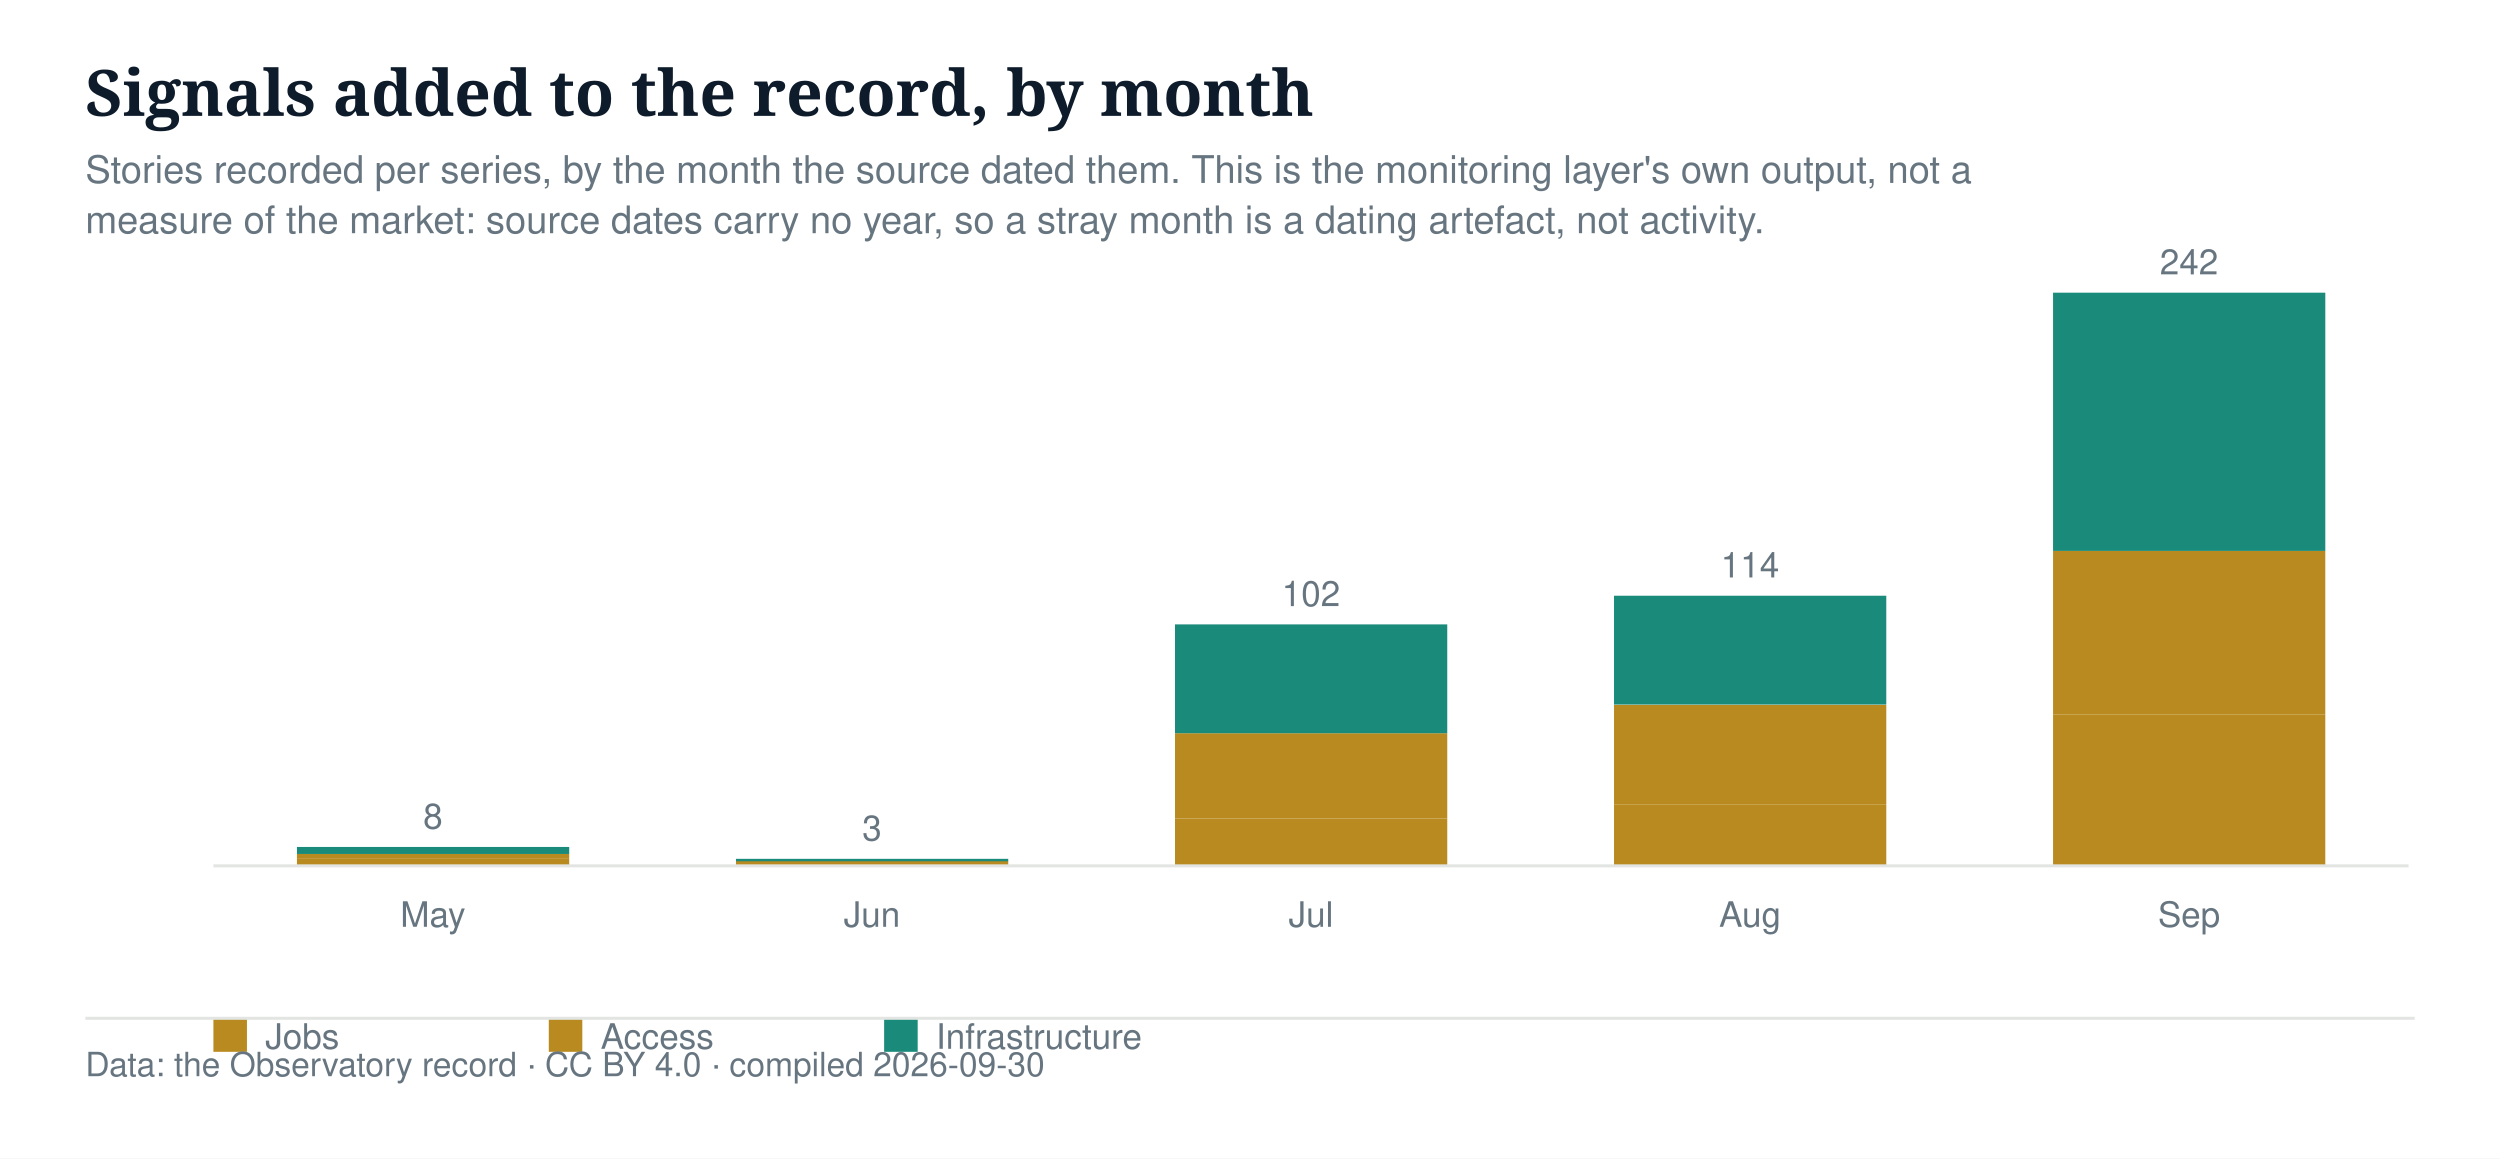
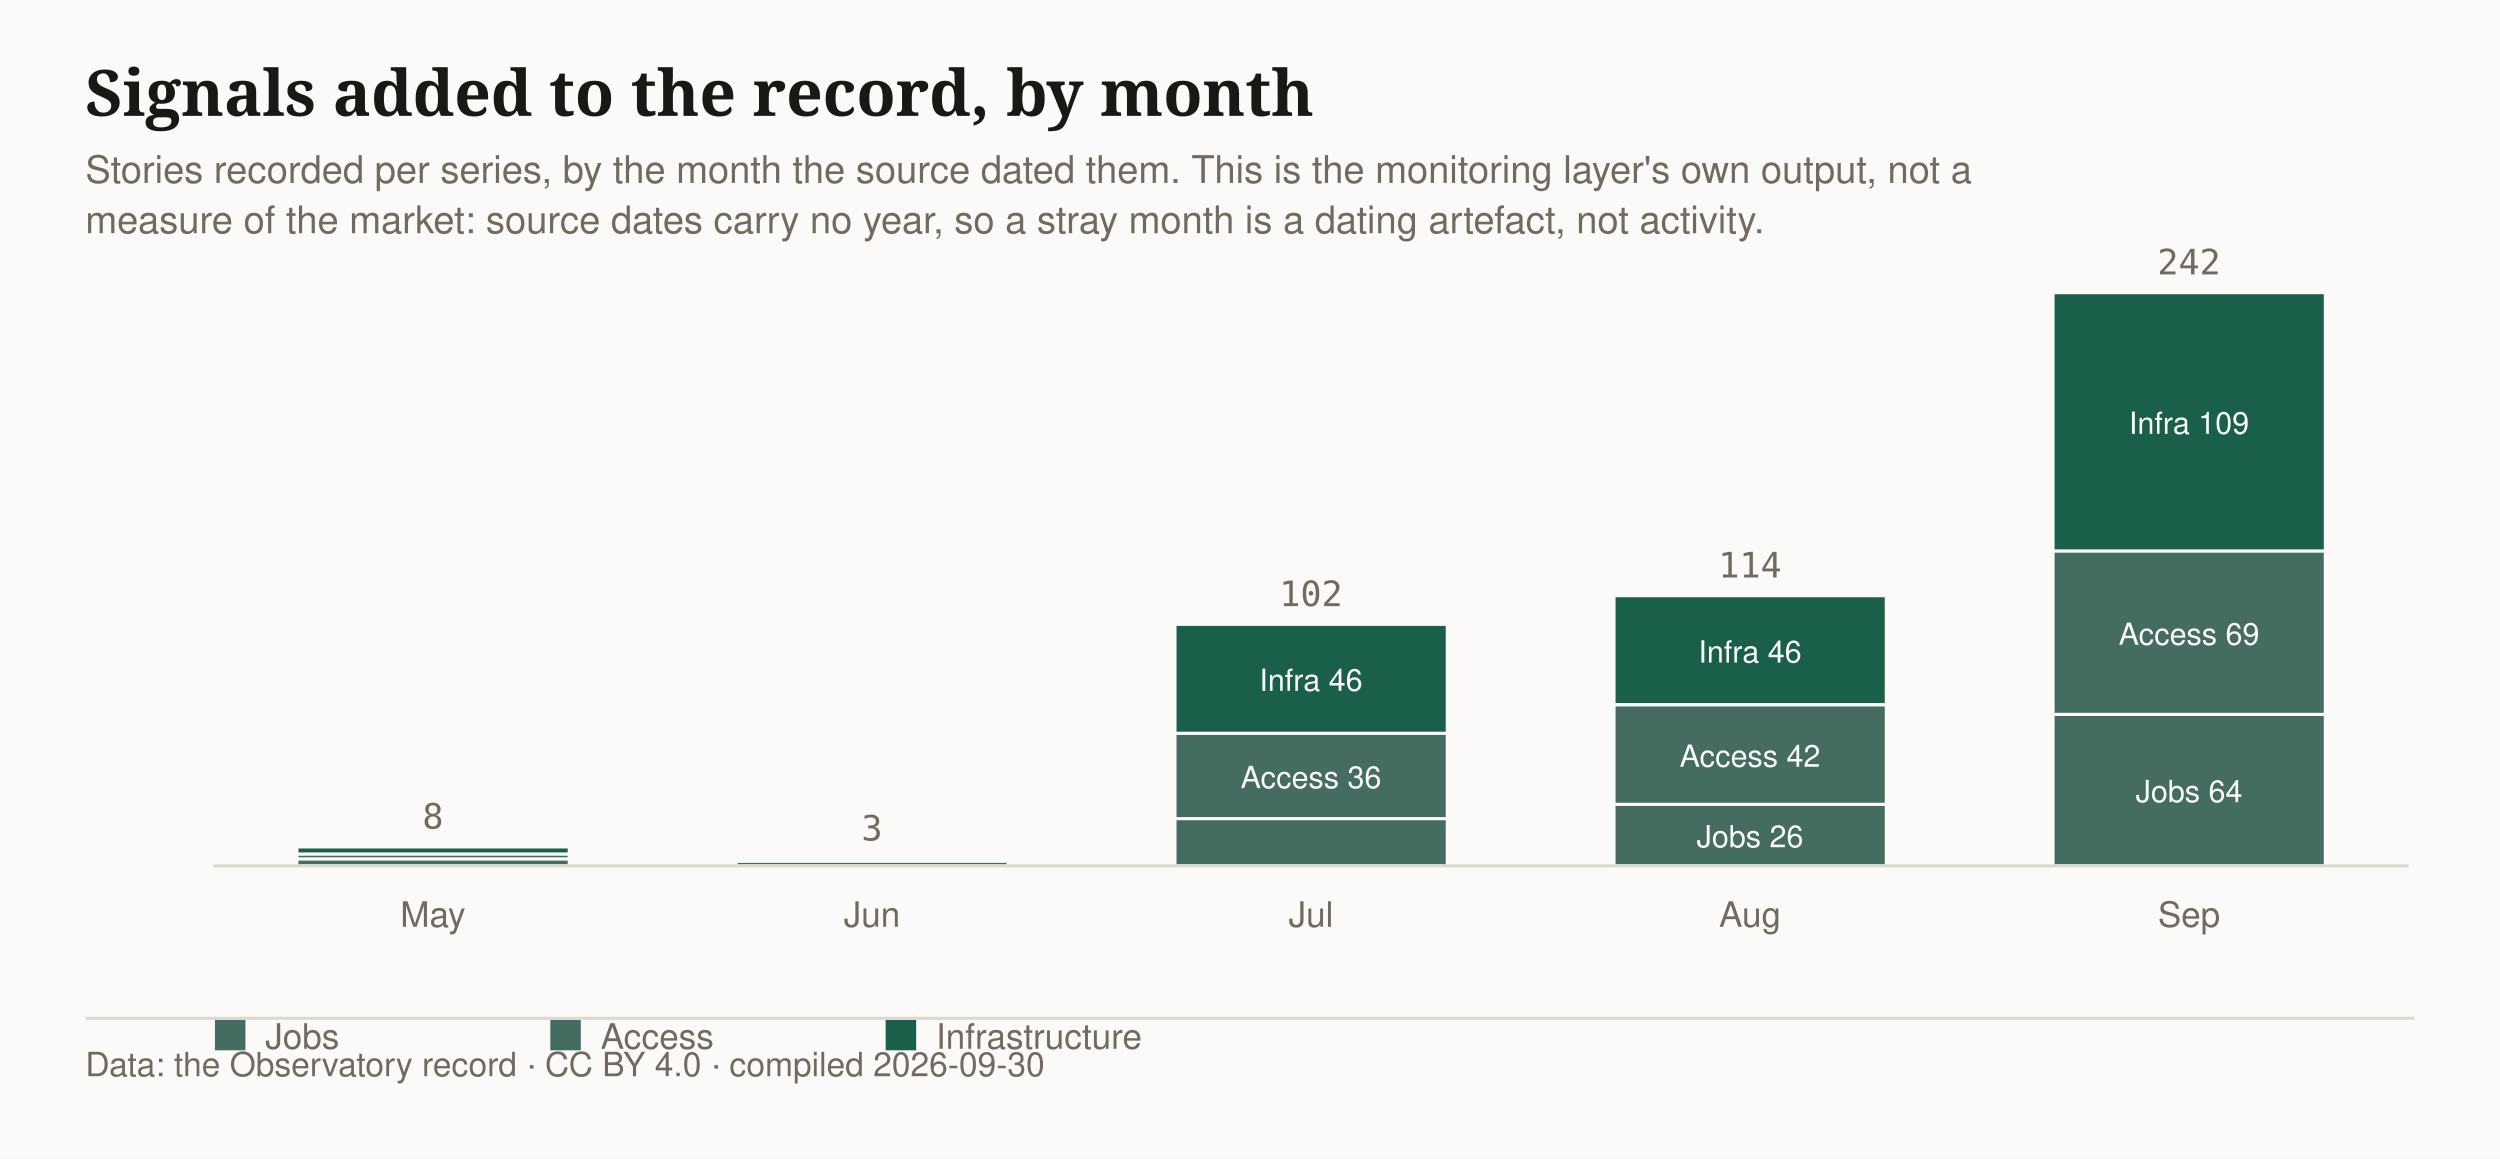
<svg xmlns="http://www.w3.org/2000/svg" viewBox="0 0 820 380" width="820" height="380" role="img" aria-label="Signals added to the record by month and series: May 8, Jun 3, Jul 102, Aug 114, Sep 242. This measures the monitoring layer, not the market.">
-   <rect width="820" height="380" fill="#FFFFFF" />
-   <text x="28" y="38" font-family="'Source Serif 4',Georgia,serif" font-size="21" font-weight="600" fill="#0D1B2A">Signals added to the record, by month</text>
-   <text x="28" y="60.0" font-family="IBM Plex Sans,-apple-system,'Segoe UI',Helvetica,Arial,sans-serif" font-size="12.5" fill="#66757F">Stories recorded per series, by the month the source dated them. This is the monitoring layer's own output, not a</text>
-   <text x="28" y="76.5" font-family="IBM Plex Sans,-apple-system,'Segoe UI',Helvetica,Arial,sans-serif" font-size="12.5" fill="#66757F">measure of the market: source dates carry no year, so a stray month is a dating artefact, not activity.</text>
-   <rect x="97.4" y="281.7" width="89.3" height="2.3" fill="#B98A1F" />
-   <rect x="97.4" y="280.1" width="89.3" height="1.6" fill="#B98A1F" />
-   <rect x="97.4" y="277.8" width="89.3" height="2.3" fill="#1A8A7A" />
-   <text x="142.0" y="271.8" text-anchor="middle" font-family="IBM Plex Sans,-apple-system,'Segoe UI',Helvetica,Arial,sans-serif" font-size="11.5" fill="#66757F">8</text>
-   <text x="142.0" y="304" text-anchor="middle" font-family="IBM Plex Sans,-apple-system,'Segoe UI',Helvetica,Arial,sans-serif" font-size="11.5" fill="#66757F">May</text>
-   <rect x="241.4" y="282.4" width="89.3" height="1.6" fill="#B98A1F" />
-   <rect x="241.4" y="281.7" width="89.3" height="0.8" fill="#1A8A7A" />
-   <text x="286.0" y="275.7" text-anchor="middle" font-family="IBM Plex Sans,-apple-system,'Segoe UI',Helvetica,Arial,sans-serif" font-size="11.5" fill="#66757F">3</text>
-   <text x="286.0" y="304" text-anchor="middle" font-family="IBM Plex Sans,-apple-system,'Segoe UI',Helvetica,Arial,sans-serif" font-size="11.5" fill="#66757F">Jun</text>
-   <rect x="385.4" y="268.5" width="89.3" height="15.5" fill="#B98A1F" />
-   <rect x="385.4" y="240.5" width="89.3" height="28.0" fill="#B98A1F" />
-   <rect x="385.4" y="204.8" width="89.3" height="35.7" fill="#1A8A7A" />
-   <text x="430.0" y="198.8" text-anchor="middle" font-family="IBM Plex Sans,-apple-system,'Segoe UI',Helvetica,Arial,sans-serif" font-size="11.5" fill="#66757F">102</text>
-   <text x="430.0" y="304" text-anchor="middle" font-family="IBM Plex Sans,-apple-system,'Segoe UI',Helvetica,Arial,sans-serif" font-size="11.5" fill="#66757F">Jul</text>
-   <rect x="529.4" y="263.8" width="89.3" height="20.2" fill="#B98A1F" />
-   <rect x="529.4" y="231.2" width="89.3" height="32.6" fill="#B98A1F" />
-   <rect x="529.4" y="195.4" width="89.3" height="35.7" fill="#1A8A7A" />
-   <text x="574.0" y="189.4" text-anchor="middle" font-family="IBM Plex Sans,-apple-system,'Segoe UI',Helvetica,Arial,sans-serif" font-size="11.5" fill="#66757F">114</text>
-   <text x="574.0" y="304" text-anchor="middle" font-family="IBM Plex Sans,-apple-system,'Segoe UI',Helvetica,Arial,sans-serif" font-size="11.5" fill="#66757F">Aug</text>
-   <rect x="673.4" y="234.3" width="89.3" height="49.7" fill="#B98A1F" />
-   <rect x="673.4" y="180.7" width="89.3" height="53.6" fill="#B98A1F" />
-   <rect x="673.4" y="96.0" width="89.3" height="84.7" fill="#1A8A7A" />
-   <text x="718.0" y="90.0" text-anchor="middle" font-family="IBM Plex Sans,-apple-system,'Segoe UI',Helvetica,Arial,sans-serif" font-size="11.5" fill="#66757F">242</text>
-   <text x="718.0" y="304" text-anchor="middle" font-family="IBM Plex Sans,-apple-system,'Segoe UI',Helvetica,Arial,sans-serif" font-size="11.5" fill="#66757F">Sep</text>
-   <line x1="70" y1="284" x2="790" y2="284" stroke="#E2E5E2" />
-   <rect x="70" y="334" width="11" height="11" fill="#B98A1F" />
-   <text x="87" y="344" font-family="IBM Plex Sans,-apple-system,'Segoe UI',Helvetica,Arial,sans-serif" font-size="11.5" fill="#66757F">Jobs</text>
-   <rect x="180" y="334" width="11" height="11" fill="#B98A1F" />
-   <text x="197" y="344" font-family="IBM Plex Sans,-apple-system,'Segoe UI',Helvetica,Arial,sans-serif" font-size="11.5" fill="#66757F">Access</text>
-   <rect x="290" y="334" width="11" height="11" fill="#1A8A7A" />
-   <text x="307" y="344" font-family="IBM Plex Sans,-apple-system,'Segoe UI',Helvetica,Arial,sans-serif" font-size="11.5" fill="#66757F">Infrastructure</text>
-   <line x1="28" y1="334" x2="792" y2="334" stroke="#E2E5E2" />
-   <text x="28" y="353" font-family="IBM Plex Sans,-apple-system,'Segoe UI',Helvetica,Arial,sans-serif" font-size="11" fill="#66757F">Data: the Observatory record · CC BY 4.0 · compiled 2026-09-30</text>
+   <defs>
+     <pattern id="status-proposal" width="6" height="6" patternUnits="userSpaceOnUse">
+       <path d="M0 6L6 0" stroke="#756342" stroke-width="1" />
+     </pattern>
+   </defs>
+   <rect width="820" height="380" fill="#fbfaf8" />
+   <text x="28" y="38" font-family="'Source Serif 4',Georgia,serif" font-size="21" font-weight="600" fill="#1a1815" style="font-variant-numeric:tabular-nums lining-nums">Signals added to the record, by month</text>
+   <text x="28" y="60.0" font-family="IBM Plex Sans,-apple-system,'Segoe UI',Helvetica,Arial,sans-serif" font-size="12.5" fill="#706a61" style="font-variant-numeric:tabular-nums lining-nums">Stories recorded per series, by the month the source dated them. This is the monitoring layer's own output, not a</text>
+   <text x="28" y="76.5" font-family="IBM Plex Sans,-apple-system,'Segoe UI',Helvetica,Arial,sans-serif" font-size="12.5" fill="#706a61" style="font-variant-numeric:tabular-nums lining-nums">measure of the market: source dates carry no year, so a stray month is a dating artefact, not activity.</text>
+   <rect x="97.4" y="281.7" width="89.3" height="2.3" fill="#456c60" data-status="measured" stroke="#fbfaf8" stroke-width="1" />
+   <rect x="97.4" y="280.1" width="89.3" height="1.6" fill="#456c60" data-status="measured" stroke="#fbfaf8" stroke-width="1" />
+   <rect x="97.4" y="277.8" width="89.3" height="2.3" fill="#1a5f4a" data-status="measured" stroke="#fbfaf8" stroke-width="1" />
+   <text x="142.0" y="271.8" text-anchor="middle" font-family="'IBM Plex Mono',Consolas,monospace" font-size="11.5" fill="#706a61" style="font-variant-numeric:tabular-nums lining-nums">8</text>
+   <text x="142.0" y="304" text-anchor="middle" font-family="IBM Plex Sans,-apple-system,'Segoe UI',Helvetica,Arial,sans-serif" font-size="11.5" fill="#706a61" style="font-variant-numeric:tabular-nums lining-nums">May</text>
+   <rect x="241.4" y="282.4" width="89.3" height="1.6" fill="#456c60" data-status="measured" stroke="#fbfaf8" stroke-width="1" />
+   <rect x="241.4" y="281.7" width="89.3" height="0.8" fill="#1a5f4a" data-status="measured" stroke="#fbfaf8" stroke-width="1" />
+   <text x="286.0" y="275.7" text-anchor="middle" font-family="'IBM Plex Mono',Consolas,monospace" font-size="11.5" fill="#706a61" style="font-variant-numeric:tabular-nums lining-nums">3</text>
+   <text x="286.0" y="304" text-anchor="middle" font-family="IBM Plex Sans,-apple-system,'Segoe UI',Helvetica,Arial,sans-serif" font-size="11.5" fill="#706a61" style="font-variant-numeric:tabular-nums lining-nums">Jun</text>
+   <rect x="385.4" y="268.5" width="89.3" height="15.5" fill="#456c60" data-status="measured" stroke="#fbfaf8" stroke-width="1" />
+   <rect x="385.4" y="240.5" width="89.3" height="28.0" fill="#456c60" data-status="measured" stroke="#fbfaf8" stroke-width="1" />
+   <text x="430.0" y="258.5" text-anchor="middle" font-family="IBM Plex Sans,-apple-system,'Segoe UI',Helvetica,Arial,sans-serif" font-size="10" fill="#fbfaf8" style="font-variant-numeric:tabular-nums lining-nums">Access 36</text>
+   <rect x="385.4" y="204.8" width="89.3" height="35.7" fill="#1a5f4a" data-status="measured" stroke="#fbfaf8" stroke-width="1" />
+   <text x="430.0" y="226.6" text-anchor="middle" font-family="IBM Plex Sans,-apple-system,'Segoe UI',Helvetica,Arial,sans-serif" font-size="10" fill="#fbfaf8" style="font-variant-numeric:tabular-nums lining-nums">Infra 46</text>
+   <text x="430.0" y="198.8" text-anchor="middle" font-family="'IBM Plex Mono',Consolas,monospace" font-size="11.5" fill="#706a61" style="font-variant-numeric:tabular-nums lining-nums">102</text>
+   <text x="430.0" y="304" text-anchor="middle" font-family="IBM Plex Sans,-apple-system,'Segoe UI',Helvetica,Arial,sans-serif" font-size="11.5" fill="#706a61" style="font-variant-numeric:tabular-nums lining-nums">Jul</text>
+   <rect x="529.4" y="263.8" width="89.3" height="20.2" fill="#456c60" data-status="measured" stroke="#fbfaf8" stroke-width="1" />
+   <text x="574.0" y="277.9" text-anchor="middle" font-family="IBM Plex Sans,-apple-system,'Segoe UI',Helvetica,Arial,sans-serif" font-size="10" fill="#fbfaf8" style="font-variant-numeric:tabular-nums lining-nums">Jobs 26</text>
+   <rect x="529.4" y="231.2" width="89.3" height="32.6" fill="#456c60" data-status="measured" stroke="#fbfaf8" stroke-width="1" />
+   <text x="574.0" y="251.5" text-anchor="middle" font-family="IBM Plex Sans,-apple-system,'Segoe UI',Helvetica,Arial,sans-serif" font-size="10" fill="#fbfaf8" style="font-variant-numeric:tabular-nums lining-nums">Access 42</text>
+   <rect x="529.4" y="195.4" width="89.3" height="35.7" fill="#1a5f4a" data-status="measured" stroke="#fbfaf8" stroke-width="1" />
+   <text x="574.0" y="217.3" text-anchor="middle" font-family="IBM Plex Sans,-apple-system,'Segoe UI',Helvetica,Arial,sans-serif" font-size="10" fill="#fbfaf8" style="font-variant-numeric:tabular-nums lining-nums">Infra 46</text>
+   <text x="574.0" y="189.4" text-anchor="middle" font-family="'IBM Plex Mono',Consolas,monospace" font-size="11.5" fill="#706a61" style="font-variant-numeric:tabular-nums lining-nums">114</text>
+   <text x="574.0" y="304" text-anchor="middle" font-family="IBM Plex Sans,-apple-system,'Segoe UI',Helvetica,Arial,sans-serif" font-size="11.5" fill="#706a61" style="font-variant-numeric:tabular-nums lining-nums">Aug</text>
+   <rect x="673.4" y="234.3" width="89.3" height="49.7" fill="#456c60" data-status="measured" stroke="#fbfaf8" stroke-width="1" />
+   <text x="718.0" y="263.1" text-anchor="middle" font-family="IBM Plex Sans,-apple-system,'Segoe UI',Helvetica,Arial,sans-serif" font-size="10" fill="#fbfaf8" style="font-variant-numeric:tabular-nums lining-nums">Jobs 64</text>
+   <rect x="673.4" y="180.7" width="89.3" height="53.6" fill="#456c60" data-status="measured" stroke="#fbfaf8" stroke-width="1" />
+   <text x="718.0" y="211.5" text-anchor="middle" font-family="IBM Plex Sans,-apple-system,'Segoe UI',Helvetica,Arial,sans-serif" font-size="10" fill="#fbfaf8" style="font-variant-numeric:tabular-nums lining-nums">Access 69</text>
+   <rect x="673.4" y="96.0" width="89.3" height="84.7" fill="#1a5f4a" data-status="measured" stroke="#fbfaf8" stroke-width="1" />
+   <text x="718.0" y="142.3" text-anchor="middle" font-family="IBM Plex Sans,-apple-system,'Segoe UI',Helvetica,Arial,sans-serif" font-size="10" fill="#fbfaf8" style="font-variant-numeric:tabular-nums lining-nums">Infra 109</text>
+   <text x="718.0" y="90.0" text-anchor="middle" font-family="'IBM Plex Mono',Consolas,monospace" font-size="11.5" fill="#706a61" style="font-variant-numeric:tabular-nums lining-nums">242</text>
+   <text x="718.0" y="304" text-anchor="middle" font-family="IBM Plex Sans,-apple-system,'Segoe UI',Helvetica,Arial,sans-serif" font-size="11.5" fill="#706a61" style="font-variant-numeric:tabular-nums lining-nums">Sep</text>
+   <line x1="70" y1="284" x2="790" y2="284" stroke="#ddd8d0" />
+   <rect x="70" y="334" width="11" height="11" fill="#456c60" data-status="measured" stroke="#fbfaf8" stroke-width="1" />
+   <text x="87" y="344" font-family="IBM Plex Sans,-apple-system,'Segoe UI',Helvetica,Arial,sans-serif" font-size="11.5" fill="#706a61" style="font-variant-numeric:tabular-nums lining-nums">Jobs</text>
+   <rect x="180" y="334" width="11" height="11" fill="#456c60" data-status="measured" stroke="#fbfaf8" stroke-width="1" />
+   <text x="197" y="344" font-family="IBM Plex Sans,-apple-system,'Segoe UI',Helvetica,Arial,sans-serif" font-size="11.5" fill="#706a61" style="font-variant-numeric:tabular-nums lining-nums">Access</text>
+   <rect x="290" y="334" width="11" height="11" fill="#1a5f4a" data-status="measured" stroke="#fbfaf8" stroke-width="1" />
+   <text x="307" y="344" font-family="IBM Plex Sans,-apple-system,'Segoe UI',Helvetica,Arial,sans-serif" font-size="11.5" fill="#706a61" style="font-variant-numeric:tabular-nums lining-nums">Infrastructure</text>
+   <line x1="28" y1="334" x2="792" y2="334" stroke="#ddd8d0" />
+   <text x="28" y="353" font-family="IBM Plex Sans,-apple-system,'Segoe UI',Helvetica,Arial,sans-serif" font-size="11" fill="#706a61" style="font-variant-numeric:tabular-nums lining-nums">Data: the Observatory record · CC BY 4.0 · compiled 2026-09-30</text>
</svg>
